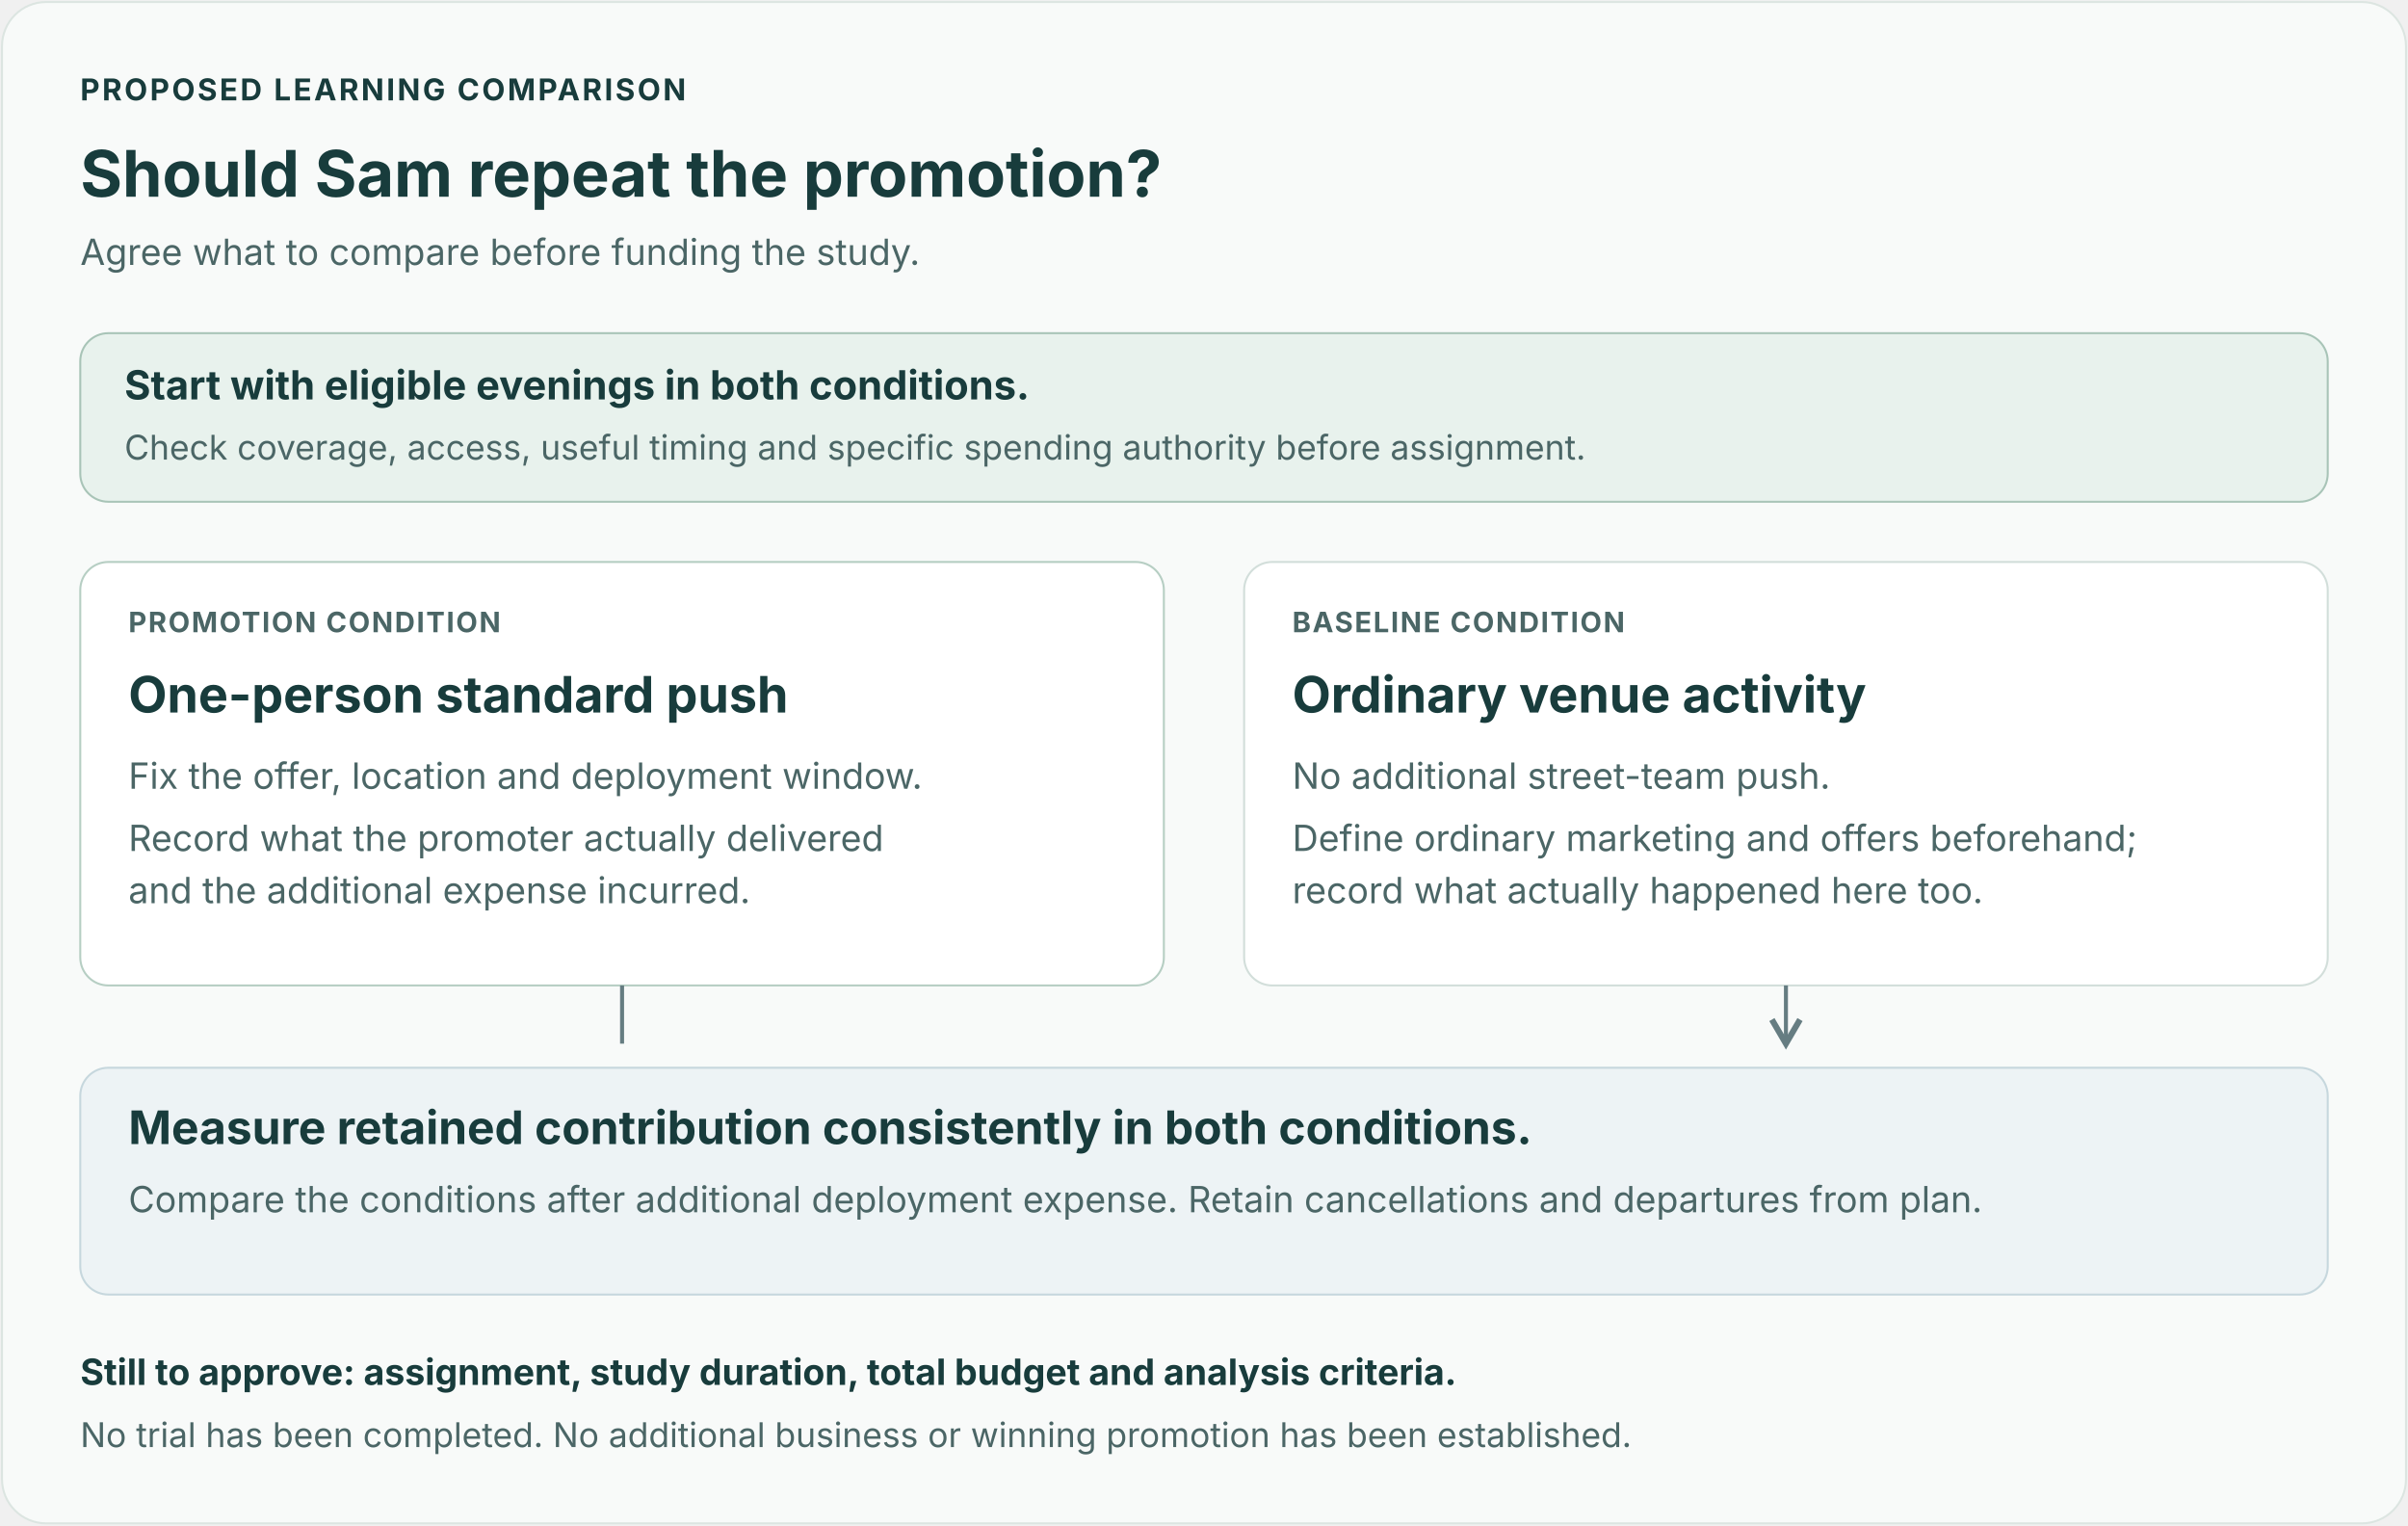
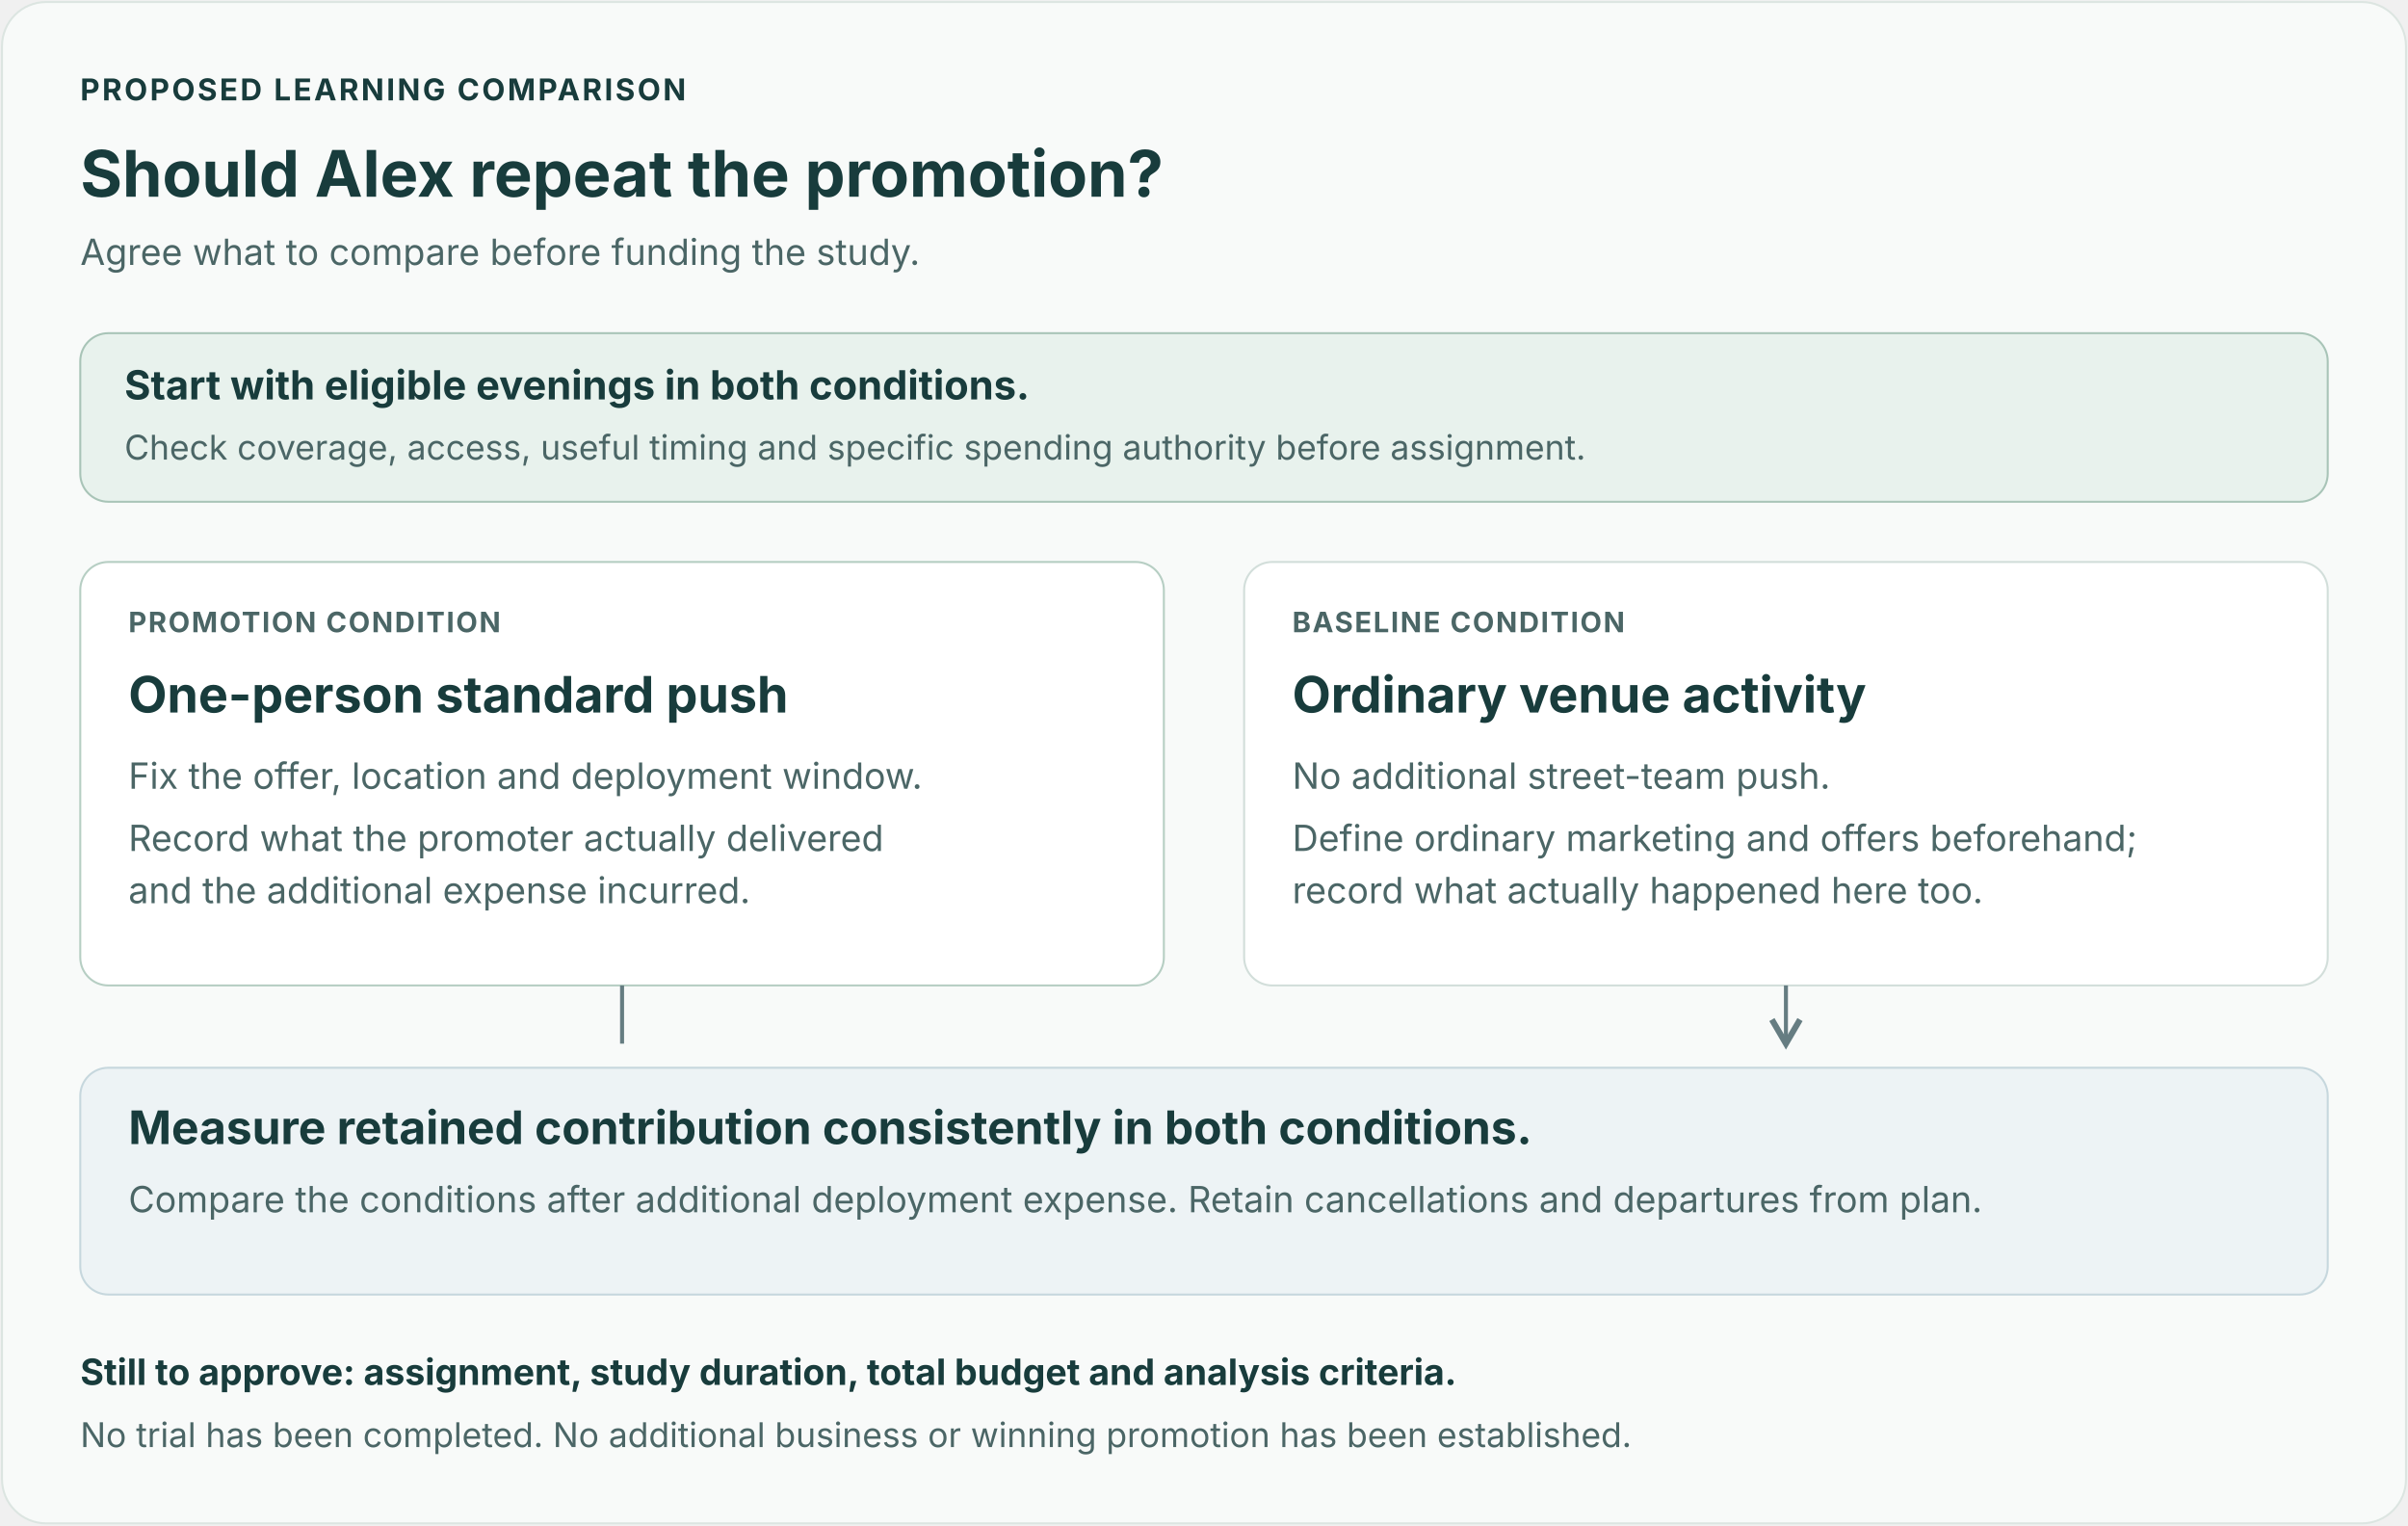
<svg xmlns="http://www.w3.org/2000/svg" viewBox="0 0 1200 760" width="1200" height="760" role="img" aria-labelledby="title desc">
  <defs>
    <marker id="arrow" markerWidth="9" markerHeight="9" refX="7" refY="4.5" orient="auto">
      <path d="m1 1 6 3.5-6 3.5" fill="none" stroke="#667d82" stroke-width="1.5" />
    </marker>
  </defs>
  <rect x="1" y="1" width="1198" height="758" rx="22" fill="#f8faf9" stroke="#dce5e1" />
  <g font-family="system-ui, -apple-system, sans-serif" fill="#183c3c">
    <text x="40" y="50" font-size="15" letter-spacing="1.2" font-weight="650">PROPOSED LEARNING COMPARISON</text>
-     <text x="40" y="98" font-size="32" font-weight="650">Should Sam repeat the promotion?</text>
+     <text x="40" y="98" font-size="32" font-weight="650">Should Alex repeat the promotion?</text>
    <text x="40" y="132" font-size="18" fill="#4b6666">Agree what to compare before funding the study.</text>
    <rect x="40" y="166" width="1120" height="84" rx="14" fill="#e8f2ed" stroke="#a8c4b7" />
    <text x="62" y="199" font-size="20" font-weight="650">Start with eligible evenings in both conditions.</text>
    <text x="62" y="229" font-size="17" fill="#4b6666">Check coverage, access, useful timing and specific spending authority before assignment.</text>
    <rect x="40" y="280" width="540" height="211" rx="14" fill="#fff" stroke="#b6cec3" />
    <rect x="620" y="280" width="540" height="211" rx="14" fill="#fff" stroke="#d2deda" />
    <text x="64" y="315" font-size="14" letter-spacing=".8" font-weight="650" fill="#4b6666">PROMOTION CONDITION</text>
    <text x="644" y="315" font-size="14" letter-spacing=".8" font-weight="650" fill="#4b6666">BASELINE CONDITION</text>
    <text x="64" y="355" font-size="25" font-weight="650">One-person standard push</text>
    <text x="644" y="355" font-size="25" font-weight="650">Ordinary venue activity</text>
    <g font-size="18" fill="#4b6666">
      <text x="64" y="393">Fix the offer, location and deployment window.</text>
      <text x="64" y="424">Record what the promoter actually delivered</text>
      <text x="64" y="450">and the additional expense incurred.</text>
      <text x="644" y="393">No additional street-team push.</text>
      <text x="644" y="424">Define ordinary marketing and offers beforehand;</text>
      <text x="644" y="450">record what actually happened here too.</text>
    </g>
    <path d="M310 491v29M890 491v29" fill="none" stroke="#667d82" stroke-width="2" marker-end="url(#arrow)" />
    <rect x="40" y="532" width="1120" height="113" rx="14" fill="#edf3f5" stroke="#c6d7dd" />
    <text x="64" y="570" font-size="23" font-weight="650">Measure retained contribution consistently in both conditions.</text>
    <text x="64" y="604" font-size="18" fill="#4b6666">Compare the conditions after additional deployment expense. Retain cancellations and departures from plan.</text>
    <text x="40" y="690" font-size="18" font-weight="650">Still to approve: assignment, study duration, total budget and analysis criteria.</text>
    <text x="40" y="721" font-size="17" fill="#4b6666">No trial has been completed. No additional business or winning promotion has been established.</text>
  </g>
</svg>
